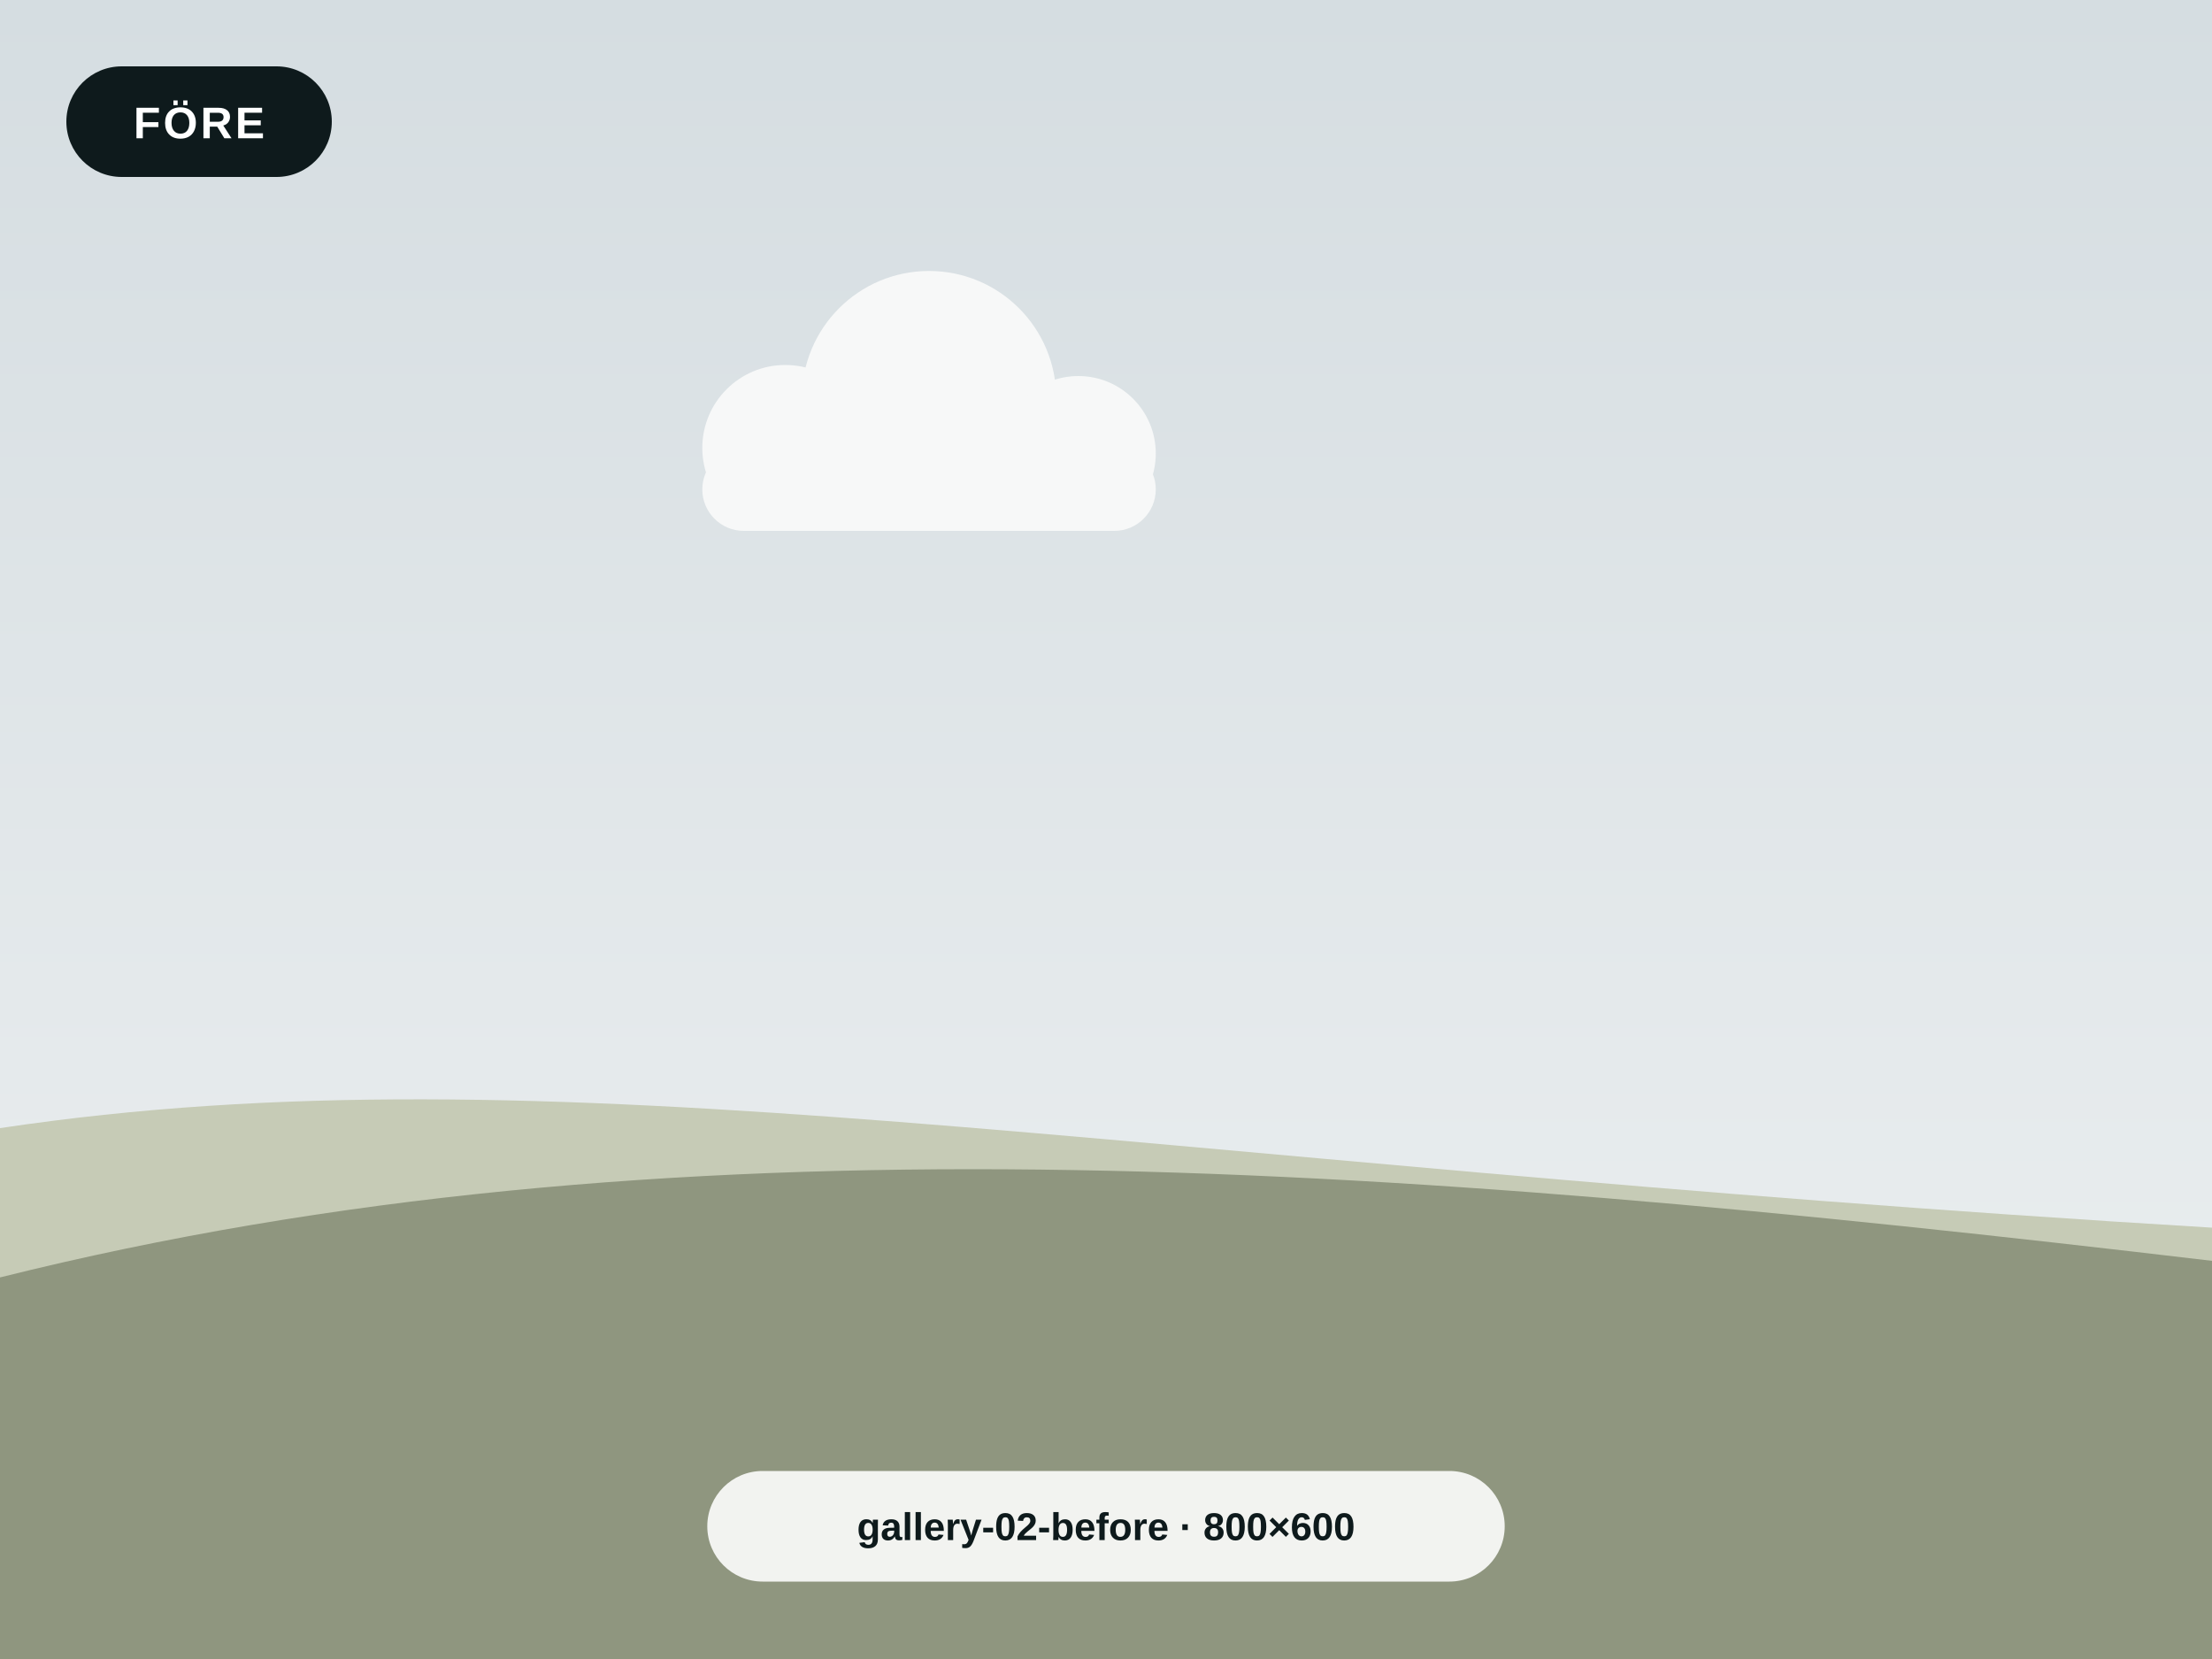
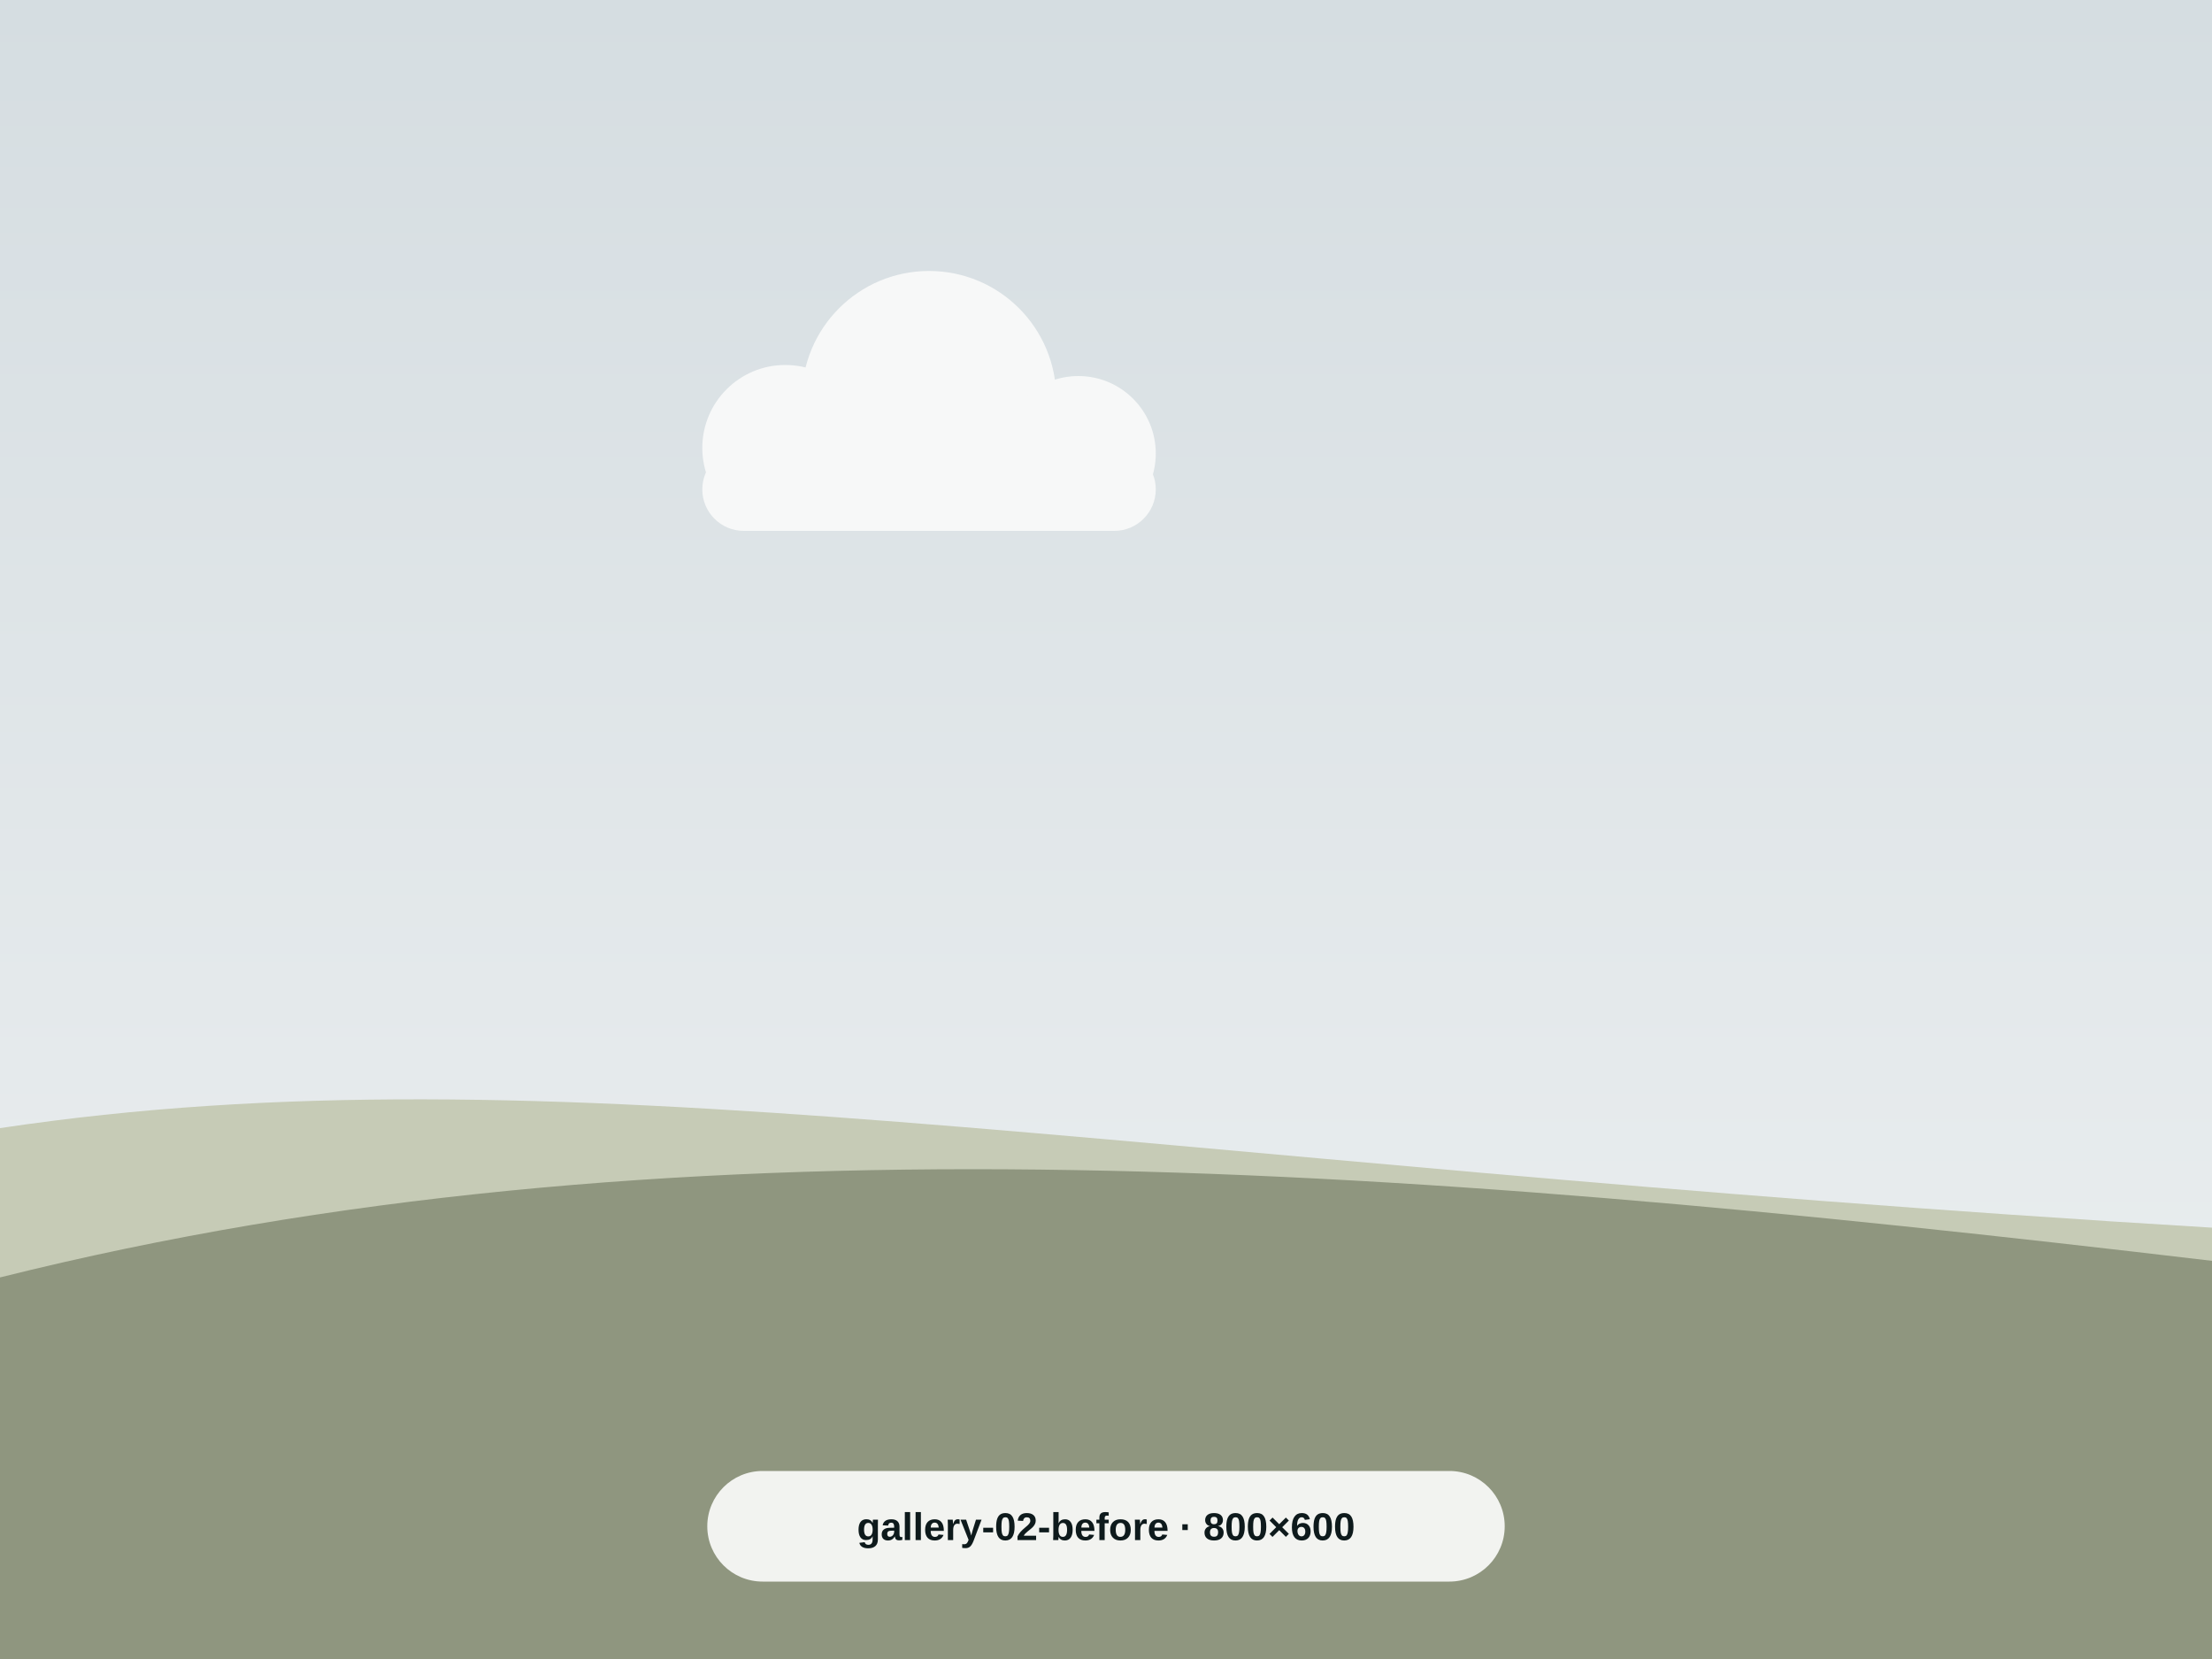
<svg xmlns="http://www.w3.org/2000/svg" viewBox="0 0 800 600" width="800" height="600" preserveAspectRatio="xMidYMid slice">
  <defs>
    <linearGradient id="sky" x1="0" y1="0" x2="0" y2="1">
      <stop offset="0" stop-color="#D5DDE1" />
      <stop offset="1" stop-color="#EEF1F2" />
    </linearGradient>
  </defs>
  <rect width="800" height="600" fill="url(#sky)" />
  <g fill="#F7F8F8">
    <circle cx="336" cy="144" r="46" />
    <circle cx="284" cy="162" r="30" />
    <circle cx="390" cy="164" r="28" />
    <rect x="254" y="162" width="164" height="30" rx="15" />
  </g>
  <path d="M0 408 C 200 378, 400 420, 800 444 L 800 600 L 0 600 Z" fill="#C6CBB6" />
  <path d="M0 462 C 240 402, 496 420, 800 456 L 800 600 L 0 600 Z" fill="#8F967F" />
-   <g transform="translate(24 24)">
-     <rect width="96" height="40" rx="20" fill="#0E1A1C" />
-     <text x="48" y="26" text-anchor="middle" font-family="Figtree, Arial, sans-serif" font-size="16" font-weight="700" fill="#fff" letter-spacing="1">FÖRE</text>
-   </g>
  <g transform="translate(255.8 532)">
    <rect width="288.4" height="40" rx="20" fill="#FFFFFF" fill-opacity="0.88" />
    <text x="144.2" y="25" text-anchor="middle" font-family="Figtree, Arial, sans-serif" font-size="14" font-weight="600" fill="#0E1A1C">gallery-02-before · 800×600</text>
  </g>
</svg>
